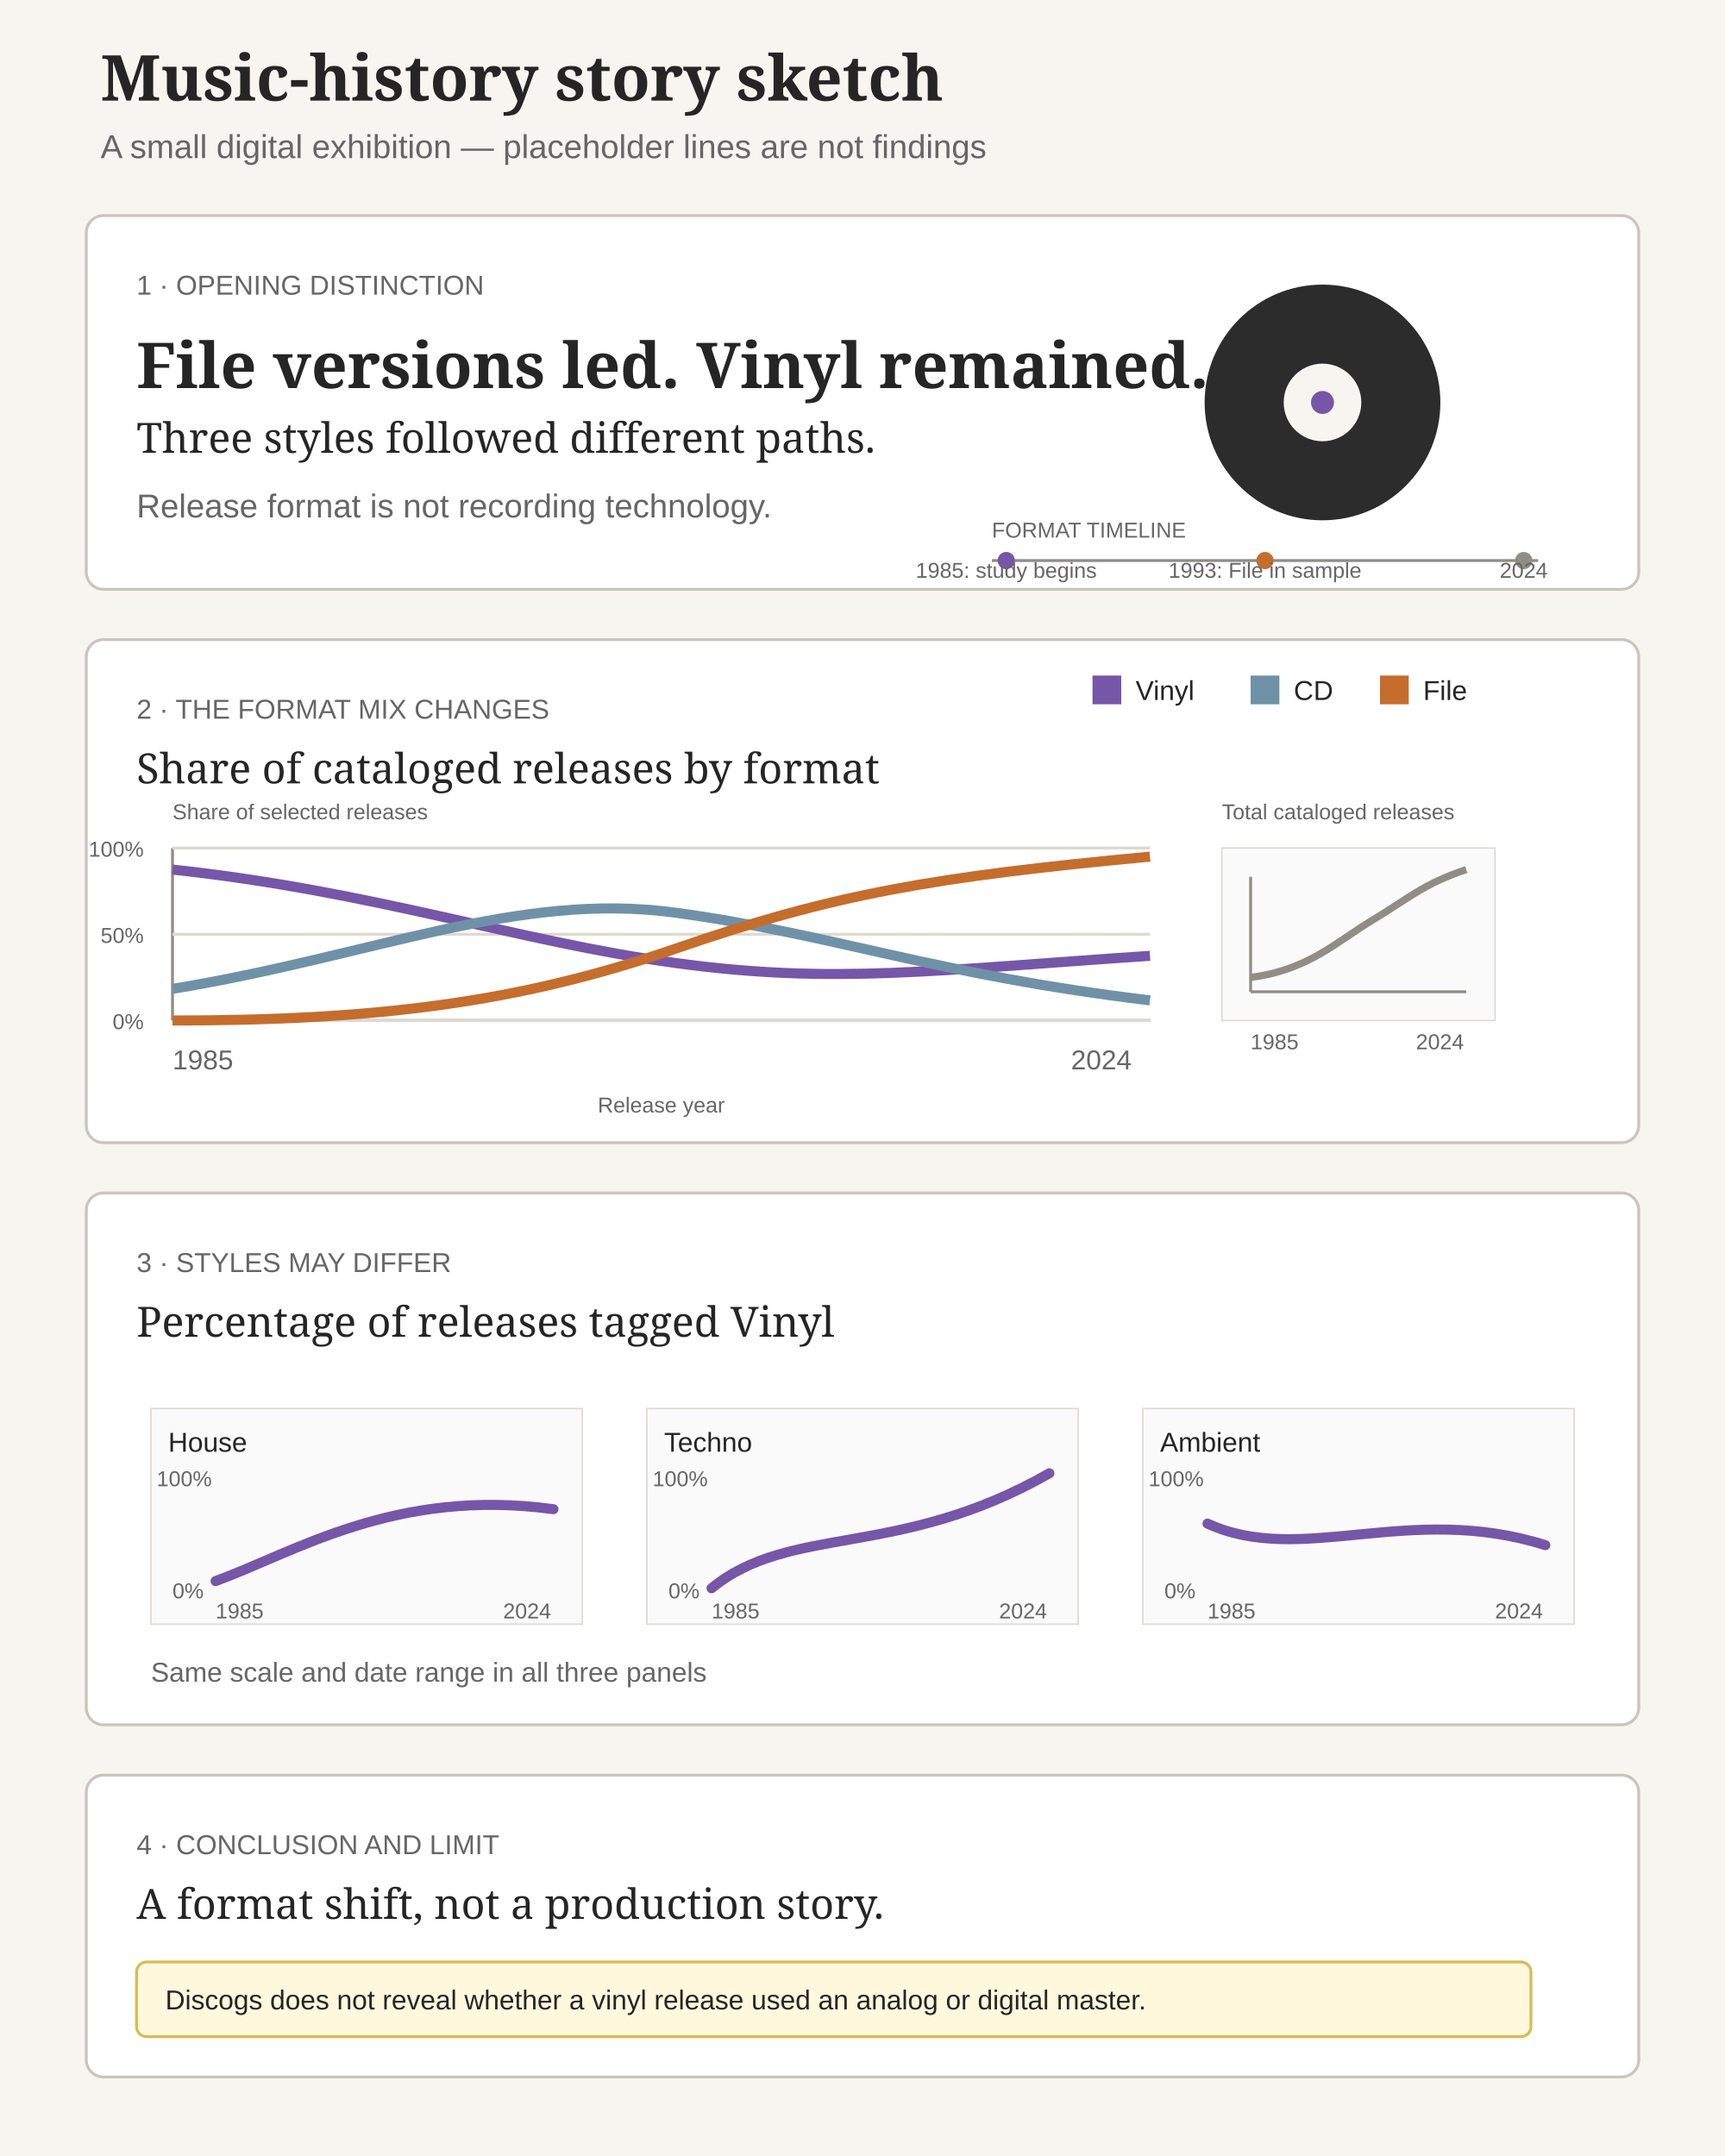
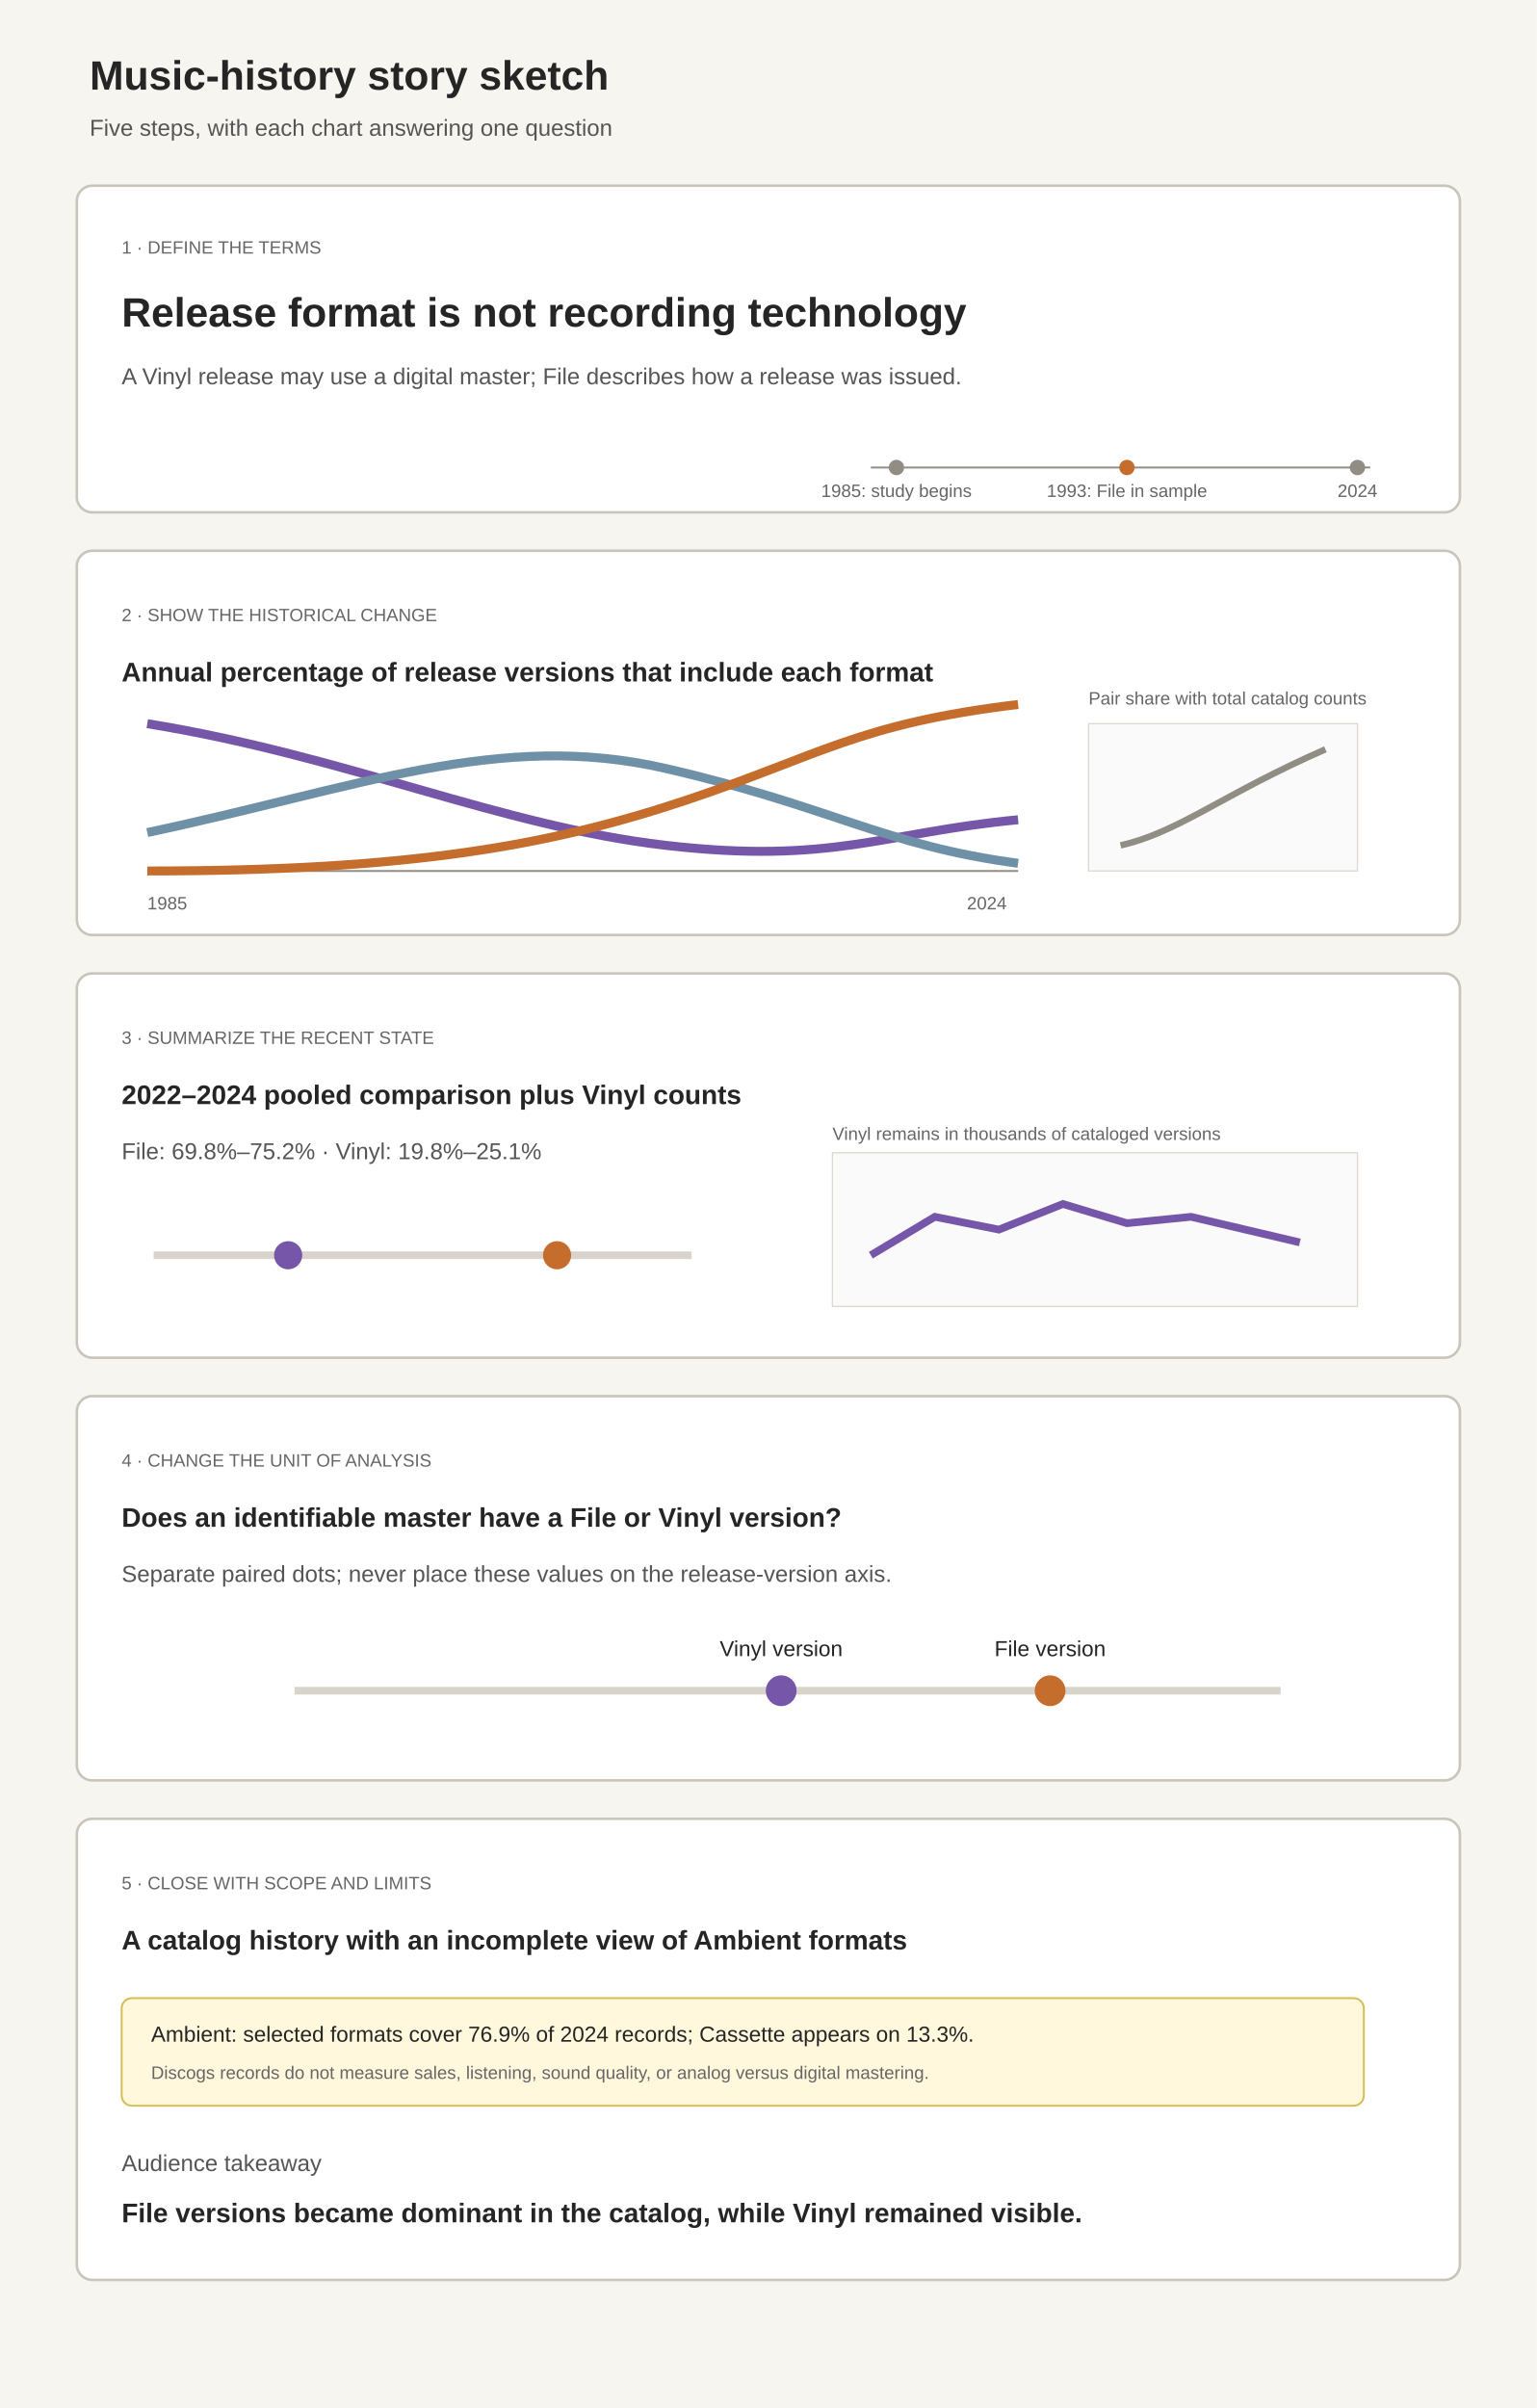
- <svg xmlns="http://www.w3.org/2000/svg" width="1200" height="1500" viewBox="0 0 1200 1500" role="img" aria-labelledby="title desc">
-   <style>
-     .bg{fill:#f7f5f0}.panel{fill:#fff;stroke:#c9c5bb;stroke-width:2}.ink{fill:#252525}.muted{fill:#666}.line{fill:none;stroke:#7656a8;stroke-width:7;stroke-linecap:round;stroke-linejoin:round}.line2{fill:none;stroke:#c56d2d;stroke-width:7}.grid{stroke:#ddd9d0;stroke-width:2}.axis{stroke:#918d84;stroke-width:2}.label{font-family:Arial,sans-serif;font-size:23px}.small{font-family:Arial,sans-serif;font-size:19px}.tiny{font-family:Arial,sans-serif;font-size:15px}.head{font-family:Georgia,serif;font-size:44px;font-weight:bold}.sub{font-family:Georgia,serif;font-size:29px}.note{fill:#fff8dc;stroke:#d6bc55;stroke-width:2}.vinyl{fill:#7656a8}.cd{fill:#6f91a8}.file{fill:#c56d2d}
-   </style>
-   <rect class="bg" width="1200" height="1500" />
-   <text x="70" y="70" class="head ink">Music-history story sketch</text>
-   <text x="70" y="110" class="label muted">A small digital exhibition — placeholder lines are not findings</text>
-   <rect x="60" y="150" width="1080" height="260" rx="12" class="panel" />
-   <text x="95" y="205" class="small muted">1 · OPENING DISTINCTION</text>
-   <text x="95" y="270" class="head ink">File versions led. Vinyl remained.</text>
-   <text x="95" y="315" class="sub ink">Three styles followed different paths.</text>
-   <text x="95" y="360" class="label muted">Release format is not recording technology.</text>
-   <circle cx="920" cy="280" r="82" fill="#2c2c2c" />
-   <circle cx="920" cy="280" r="27" fill="#f7f5f0" />
-   <circle cx="920" cy="280" r="8" fill="#7656a8" />
-   <text x="690" y="374" class="tiny muted">FORMAT TIMELINE</text>
-   <line x1="690" y1="390" x2="1070" y2="390" class="axis" />
-   <circle cx="700" cy="390" r="6" fill="#7656a8" />
-   <circle cx="880" cy="390" r="6" fill="#c56d2d" />
-   <circle cx="1060" cy="390" r="6" fill="#918d84" />
-   <text x="700" y="402" text-anchor="middle" class="tiny muted">1985: study begins</text>
-   <text x="880" y="402" text-anchor="middle" class="tiny muted">1993: File in sample</text>
-   <text x="1060" y="402" text-anchor="middle" class="tiny muted">2024</text>
-   <rect x="60" y="445" width="1080" height="350" rx="12" class="panel" />
-   <text x="95" y="500" class="small muted">2 · THE FORMAT MIX CHANGES</text>
-   <text x="95" y="545" class="sub ink">Share of cataloged releases by format</text>
-   <text x="120" y="570" class="tiny muted">Share of selected releases</text>
-   <line x1="120" y1="590" x2="120" y2="710" class="axis" />
-   <line x1="120" y1="710" x2="800" y2="710" class="axis" />
-   <line x1="120" y1="710" x2="800" y2="710" class="grid" />
-   <line x1="120" y1="650" x2="800" y2="650" class="grid" />
-   <line x1="120" y1="590" x2="800" y2="590" class="grid" />
-   <path d="M120 605 C260 620 360 655 470 670 S650 675 800 665" fill="none" stroke="#7656a8" stroke-width="7" />
-   <path d="M120 688 C260 665 360 620 470 635 S650 678 800 696" fill="none" stroke="#6f91a8" stroke-width="7" />
-   <path d="M120 710 C260 710 360 698 470 660 S650 610 800 596" fill="none" stroke="#c56d2d" stroke-width="7" />
-   <text x="100" y="716" text-anchor="end" class="tiny muted">0%</text>
-   <text x="100" y="656" text-anchor="end" class="tiny muted">50%</text>
-   <text x="100" y="596" text-anchor="end" class="tiny muted">100%</text>
-   <text x="120" y="744" class="small muted">1985</text>
-   <text x="745" y="744" class="small muted">2024</text>
-   <text x="460" y="774" text-anchor="middle" class="tiny muted">Release year</text>
-   <text x="850" y="570" class="tiny muted">Total cataloged releases</text>
-   <rect x="850" y="590" width="190" height="120" fill="#fafafa" stroke="#ddd9d0" />
-   <line x1="870" y1="690" x2="1020" y2="690" class="axis" />
-   <line x1="870" y1="610" x2="870" y2="690" class="axis" />
-   <path d="M870 680 C910 675 930 655 955 640 S990 615 1020 605" fill="none" stroke="#918d84" stroke-width="5" />
-   <text x="870" y="730" class="tiny muted">1985</text>
-   <text x="985" y="730" class="tiny muted">2024</text>
-   <rect x="760" y="470" width="20" height="20" fill="#7656a8" />
-   <text x="790" y="487" class="small ink">Vinyl</text>
-   <rect x="870" y="470" width="20" height="20" fill="#6f91a8" />
-   <text x="900" y="487" class="small ink">CD</text>
-   <rect x="960" y="470" width="20" height="20" fill="#c56d2d" />
-   <text x="990" y="487" class="small ink">File</text>
-   <rect x="60" y="830" width="1080" height="370" rx="12" class="panel" />
-   <text x="95" y="885" class="small muted">3 · STYLES MAY DIFFER</text>
-   <text x="95" y="930" class="sub ink">Percentage of releases tagged Vinyl</text>
-   <g transform="translate(105 980)">
-     <rect width="300" height="150" fill="#fafafa" stroke="#ddd9d0" />
-     <text x="12" y="30" class="small ink">House</text>
-     <text x="4" y="54" class="tiny muted">100%</text>
-     <text x="15" y="132" class="tiny muted">0%</text>
-     <text x="45" y="146" class="tiny muted">1985</text>
-     <text x="245" y="146" class="tiny muted">2024</text>
-     <path d="M45 120 C100 100 170 55 280 70" class="line" />
-   </g>
-   <g transform="translate(450 980)">
-     <rect width="300" height="150" fill="#fafafa" stroke="#ddd9d0" />
-     <text x="12" y="30" class="small ink">Techno</text>
-     <text x="4" y="54" class="tiny muted">100%</text>
-     <text x="15" y="132" class="tiny muted">0%</text>
-     <text x="45" y="146" class="tiny muted">1985</text>
-     <text x="245" y="146" class="tiny muted">2024</text>
-     <path d="M45 125 C100 80 175 105 280 45" class="line" />
-   </g>
-   <g transform="translate(795 980)">
-     <rect width="300" height="150" fill="#fafafa" stroke="#ddd9d0" />
-     <text x="12" y="30" class="small ink">Ambient</text>
-     <text x="4" y="54" class="tiny muted">100%</text>
-     <text x="15" y="132" class="tiny muted">0%</text>
-     <text x="45" y="146" class="tiny muted">1985</text>
-     <text x="245" y="146" class="tiny muted">2024</text>
-     <path d="M45 80 C110 110 185 65 280 95" class="line" />
-   </g>
-   <text x="105" y="1170" class="small muted">Same scale and date range in all three panels</text>
-   <rect x="60" y="1235" width="1080" height="210" rx="12" class="panel" />
-   <text x="95" y="1290" class="small muted">4 · CONCLUSION AND LIMIT</text>
-   <text x="95" y="1335" class="sub ink">A format shift, not a production story.</text>
-   <rect x="95" y="1365" width="970" height="52" rx="7" class="note" />
-   <text x="115" y="1398" class="small ink">Discogs does not reveal whether a vinyl release used an analog or digital master.</text>
+ <svg xmlns="http://www.w3.org/2000/svg" width="1200" height="1880" viewBox="0 0 1200 1880" role="img" aria-labelledby="title desc">
+   <rect width="100%" height="100%" fill="#ffffff" />
+   <style>text{font-family:Arial,sans-serif;fill:#252525}.title{font-size:32px;font-weight:700}.subtitle{font-size:18px;fill:#555}.label{font-size:17px}.small{font-size:14px;fill:#666}.style{font-size:21px;font-weight:700}.grid{stroke:#ddd9d0;stroke-width:1}.axis{stroke:#918d84;stroke-width:1.5}.noteBox{fill:#fff8dc;stroke:#d6bc55;stroke-width:1.5}</style>
+   <rect width="100%" height="100%" fill="#f7f5f0" />
+   <text x="70" y="70" class="title">Music-history story sketch</text>
+   <text x="70" y="106" class="subtitle">Five steps, with each chart answering one question</text>
+   <rect x="60" y="145" width="1080" height="255" rx="12" fill="#fff" stroke="#c9c5bb" stroke-width="2" />
+   <rect x="60" y="430" width="1080" height="300" rx="12" fill="#fff" stroke="#c9c5bb" stroke-width="2" />
+   <rect x="60" y="760" width="1080" height="300" rx="12" fill="#fff" stroke="#c9c5bb" stroke-width="2" />
+   <rect x="60" y="1090" width="1080" height="300" rx="12" fill="#fff" stroke="#c9c5bb" stroke-width="2" />
+   <rect x="60" y="1420" width="1080" height="360" rx="12" fill="#fff" stroke="#c9c5bb" stroke-width="2" />
+   <text x="95" y="198" class="small">1 · DEFINE THE TERMS</text>
+   <text x="95" y="255" class="title">Release format is not recording technology</text>
+   <text x="95" y="300" class="subtitle">A Vinyl release may use a digital master; File describes how a release was issued.</text>
+   <line x1="680" y1="365" x2="1070" y2="365" class="axis" />
+   <circle cx="700" cy="365" r="6" fill="#918d84" />
+   <circle cx="880" cy="365" r="6" fill="#C56D2D" />
+   <circle cx="1060" cy="365" r="6" fill="#918d84" />
+   <text x="700" y="388" text-anchor="middle" class="small">1985: study begins</text>
+   <text x="880" y="388" text-anchor="middle" class="small">1993: File in sample</text>
+   <text x="1060" y="388" text-anchor="middle" class="small">2024</text>
+   <text x="95" y="485" class="small">2 · SHOW THE HISTORICAL CHANGE</text>
+   <text x="95" y="532" class="style">Annual percentage of release versions that include each format</text>
+   <line x1="115" y1="680" x2="795" y2="680" class="axis" />
+   <path d="M115 565 C270 590 390 645 520 660 S690 650 795 640" fill="none" stroke="#7656A8" stroke-width="7" />
+   <path d="M115 650 C280 615 390 570 520 600 S690 660 795 674" fill="none" stroke="#6F91A8" stroke-width="7" />
+   <path d="M115 680 C320 680 430 660 535 625 S670 565 795 550" fill="none" stroke="#C56D2D" stroke-width="7" />
+   <text x="115" y="710" class="small">1985</text>
+   <text x="755" y="710" class="small">2024</text>
+   <rect x="850" y="565" width="210" height="115" fill="#fafafa" stroke="#ddd9d0" />
+   <path d="M875 660 C920 650 955 620 1035 585" fill="none" stroke="#918d84" stroke-width="5" />
+   <text x="850" y="550" class="small">Pair share with total catalog counts</text>
+   <text x="95" y="815" class="small">3 · SUMMARIZE THE RECENT STATE</text>
+   <text x="95" y="862" class="style">2022–2024 pooled comparison plus Vinyl counts</text>
+   <text x="95" y="905" class="subtitle">File: 69.8%–75.2% · Vinyl: 19.8%–25.1%</text>
+   <line x1="120" y1="980" x2="540" y2="980" stroke="#d8d4cb" stroke-width="6" />
+   <circle cx="225" cy="980" r="11" fill="#7656A8" />
+   <circle cx="435" cy="980" r="11" fill="#C56D2D" />
+   <rect x="650" y="900" width="410" height="120" fill="#fafafa" stroke="#ddd9d0" />
+   <path d="M680 980 L730 950 L780 960 L830 940 L880 955 L930 950 L1015 970" fill="none" stroke="#7656A8" stroke-width="6" />
+   <text x="650" y="890" class="small">Vinyl remains in thousands of cataloged versions</text>
+   <text x="95" y="1145" class="small">4 · CHANGE THE UNIT OF ANALYSIS</text>
+   <text x="95" y="1192" class="style">Does an identifiable master have a File or Vinyl version?</text>
+   <text x="95" y="1235" class="subtitle">Separate paired dots; never place these values on the release-version axis.</text>
+   <line x1="230" y1="1320" x2="1000" y2="1320" stroke="#d8d4cb" stroke-width="6" />
+   <circle cx="610" cy="1320" r="12" fill="#7656A8" />
+   <circle cx="820" cy="1320" r="12" fill="#C56D2D" />
+   <text x="610" y="1293" text-anchor="middle" class="label">Vinyl version</text>
+   <text x="820" y="1293" text-anchor="middle" class="label">File version</text>
+   <text x="95" y="1475" class="small">5 · CLOSE WITH SCOPE AND LIMITS</text>
+   <text x="95" y="1522" class="style">A catalog history with an incomplete view of Ambient formats</text>
+   <rect x="95" y="1560" width="970" height="84" rx="8" class="noteBox" />
+   <text x="118" y="1594" class="label">Ambient: selected formats cover 76.9% of 2024 records; Cassette appears on 13.3%.</text>
+   <text x="118" y="1623" class="small">Discogs records do not measure sales, listening, sound quality, or analog versus digital mastering.</text>
+   <text x="95" y="1695" class="subtitle">Audience takeaway</text>
+   <text x="95" y="1735" class="style">File versions became dominant in the catalog, while Vinyl remained visible.</text>
</svg>
